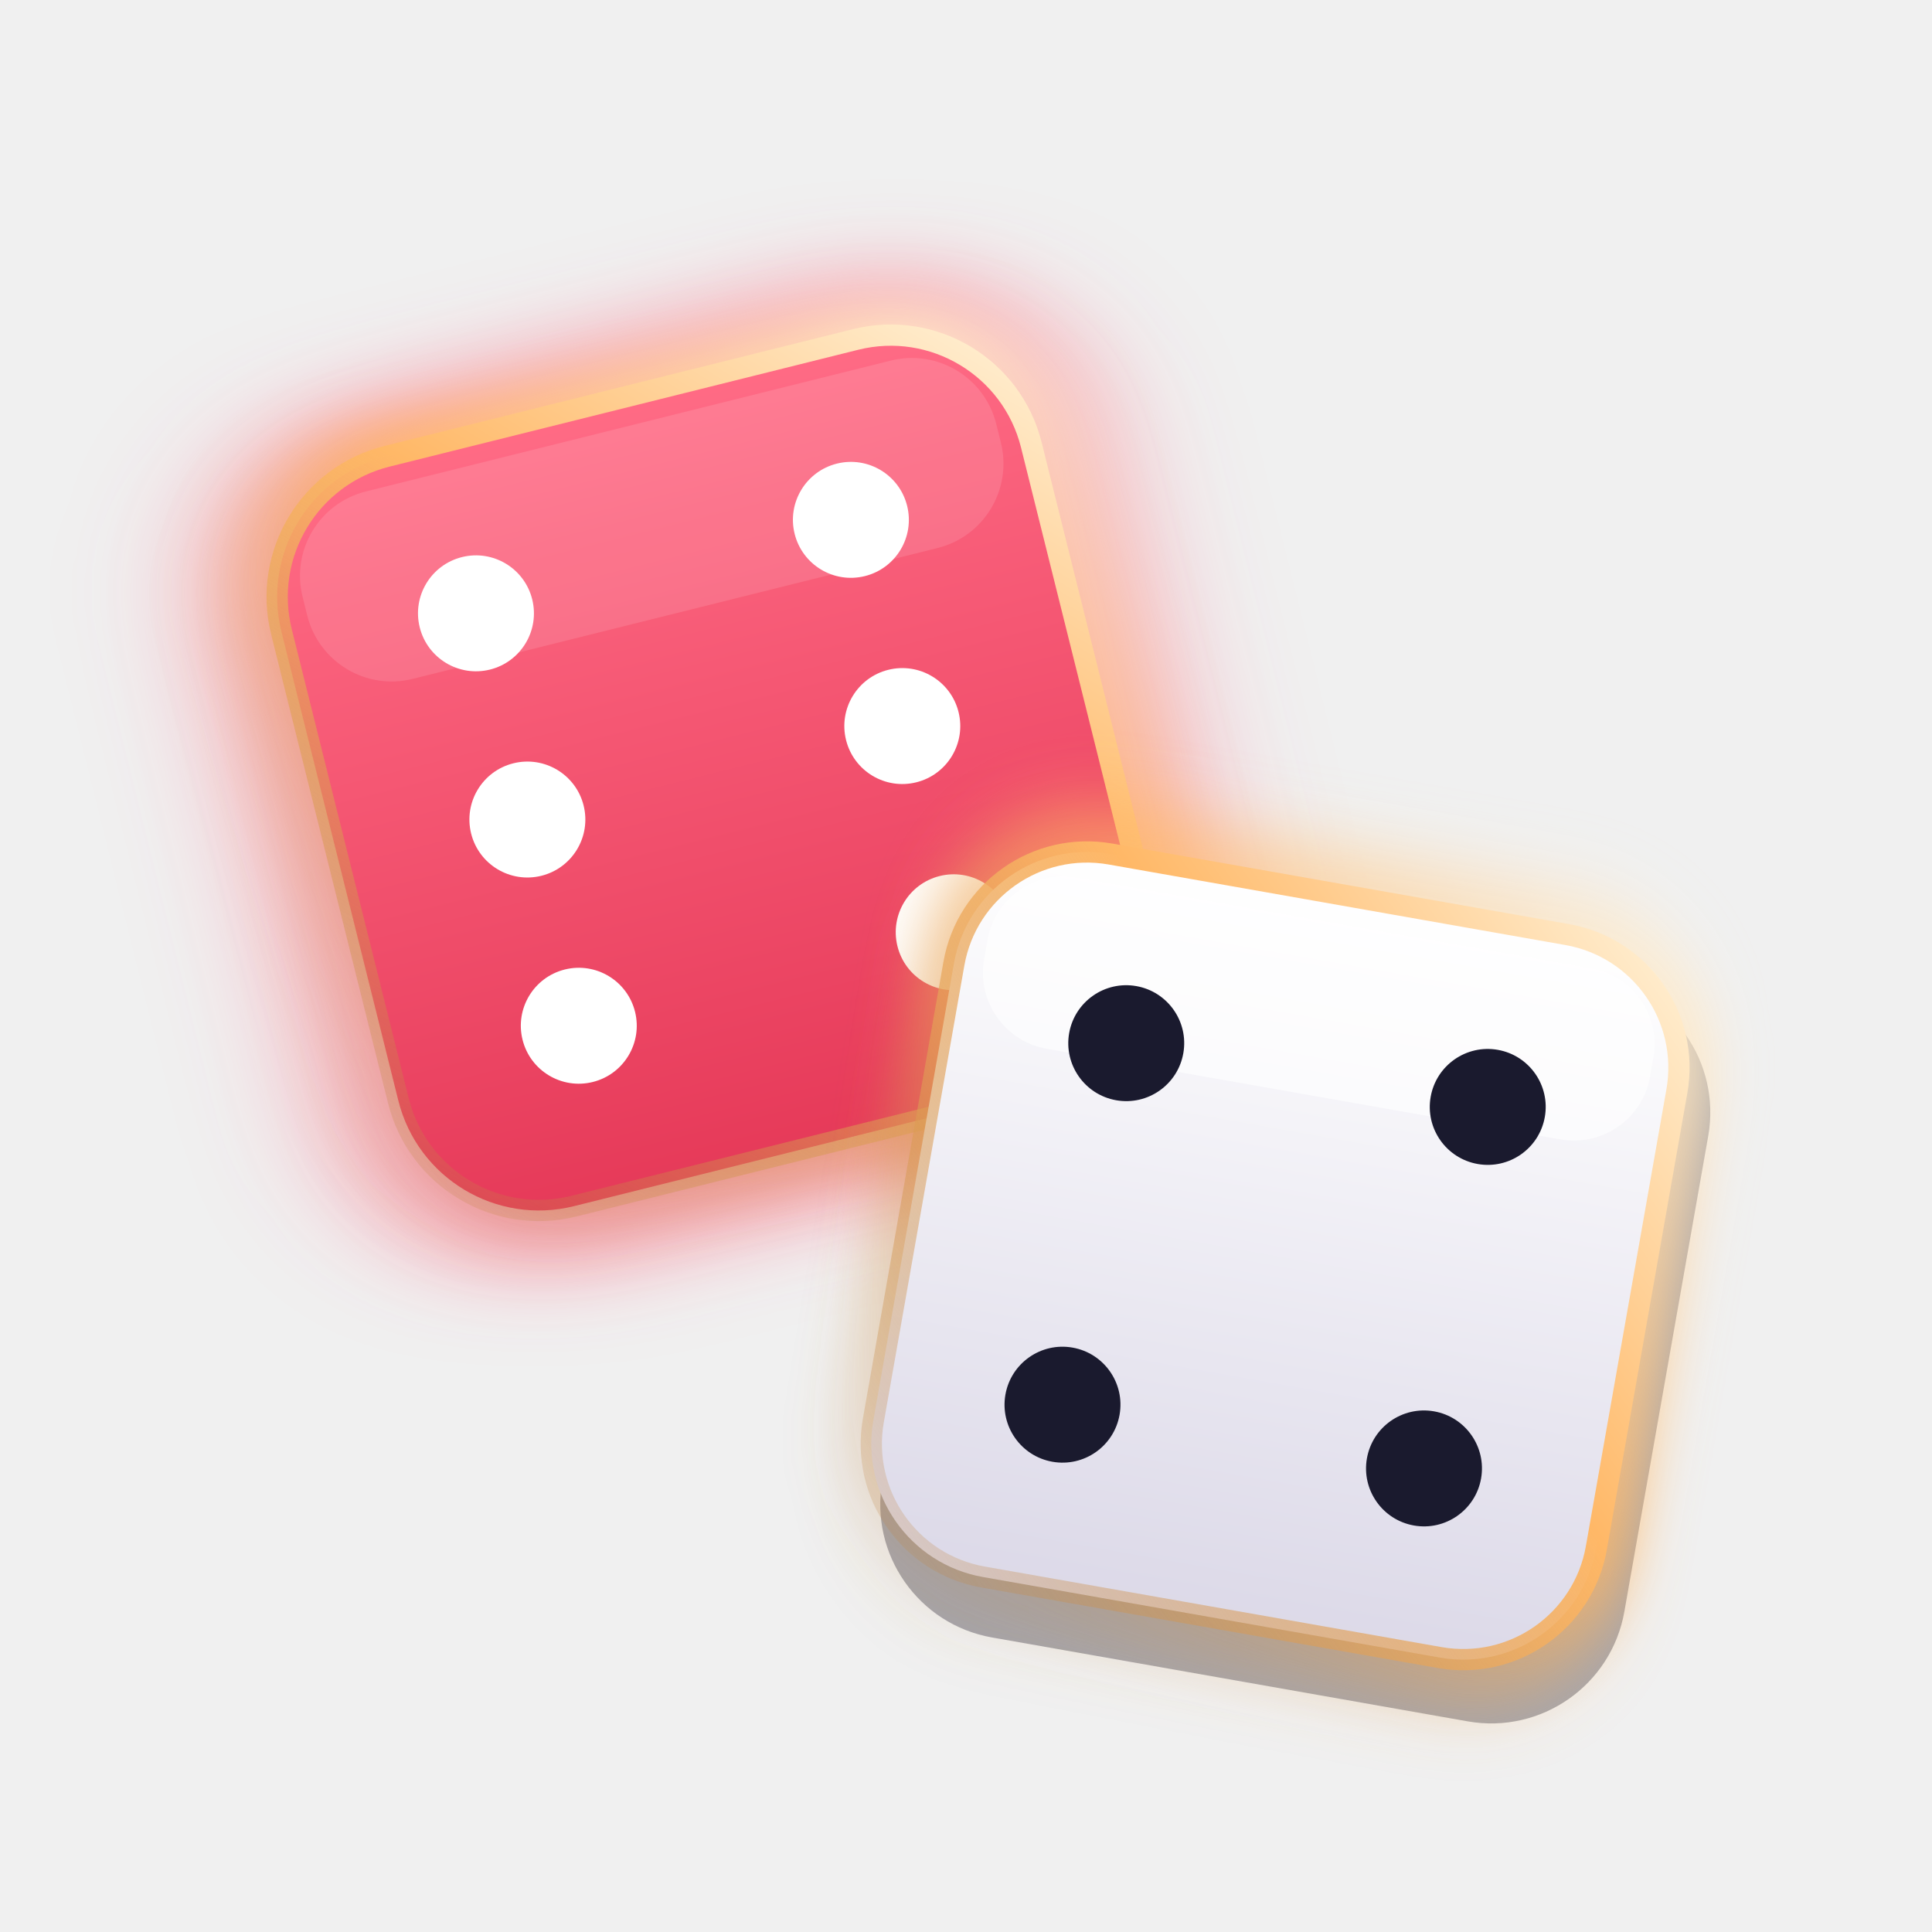
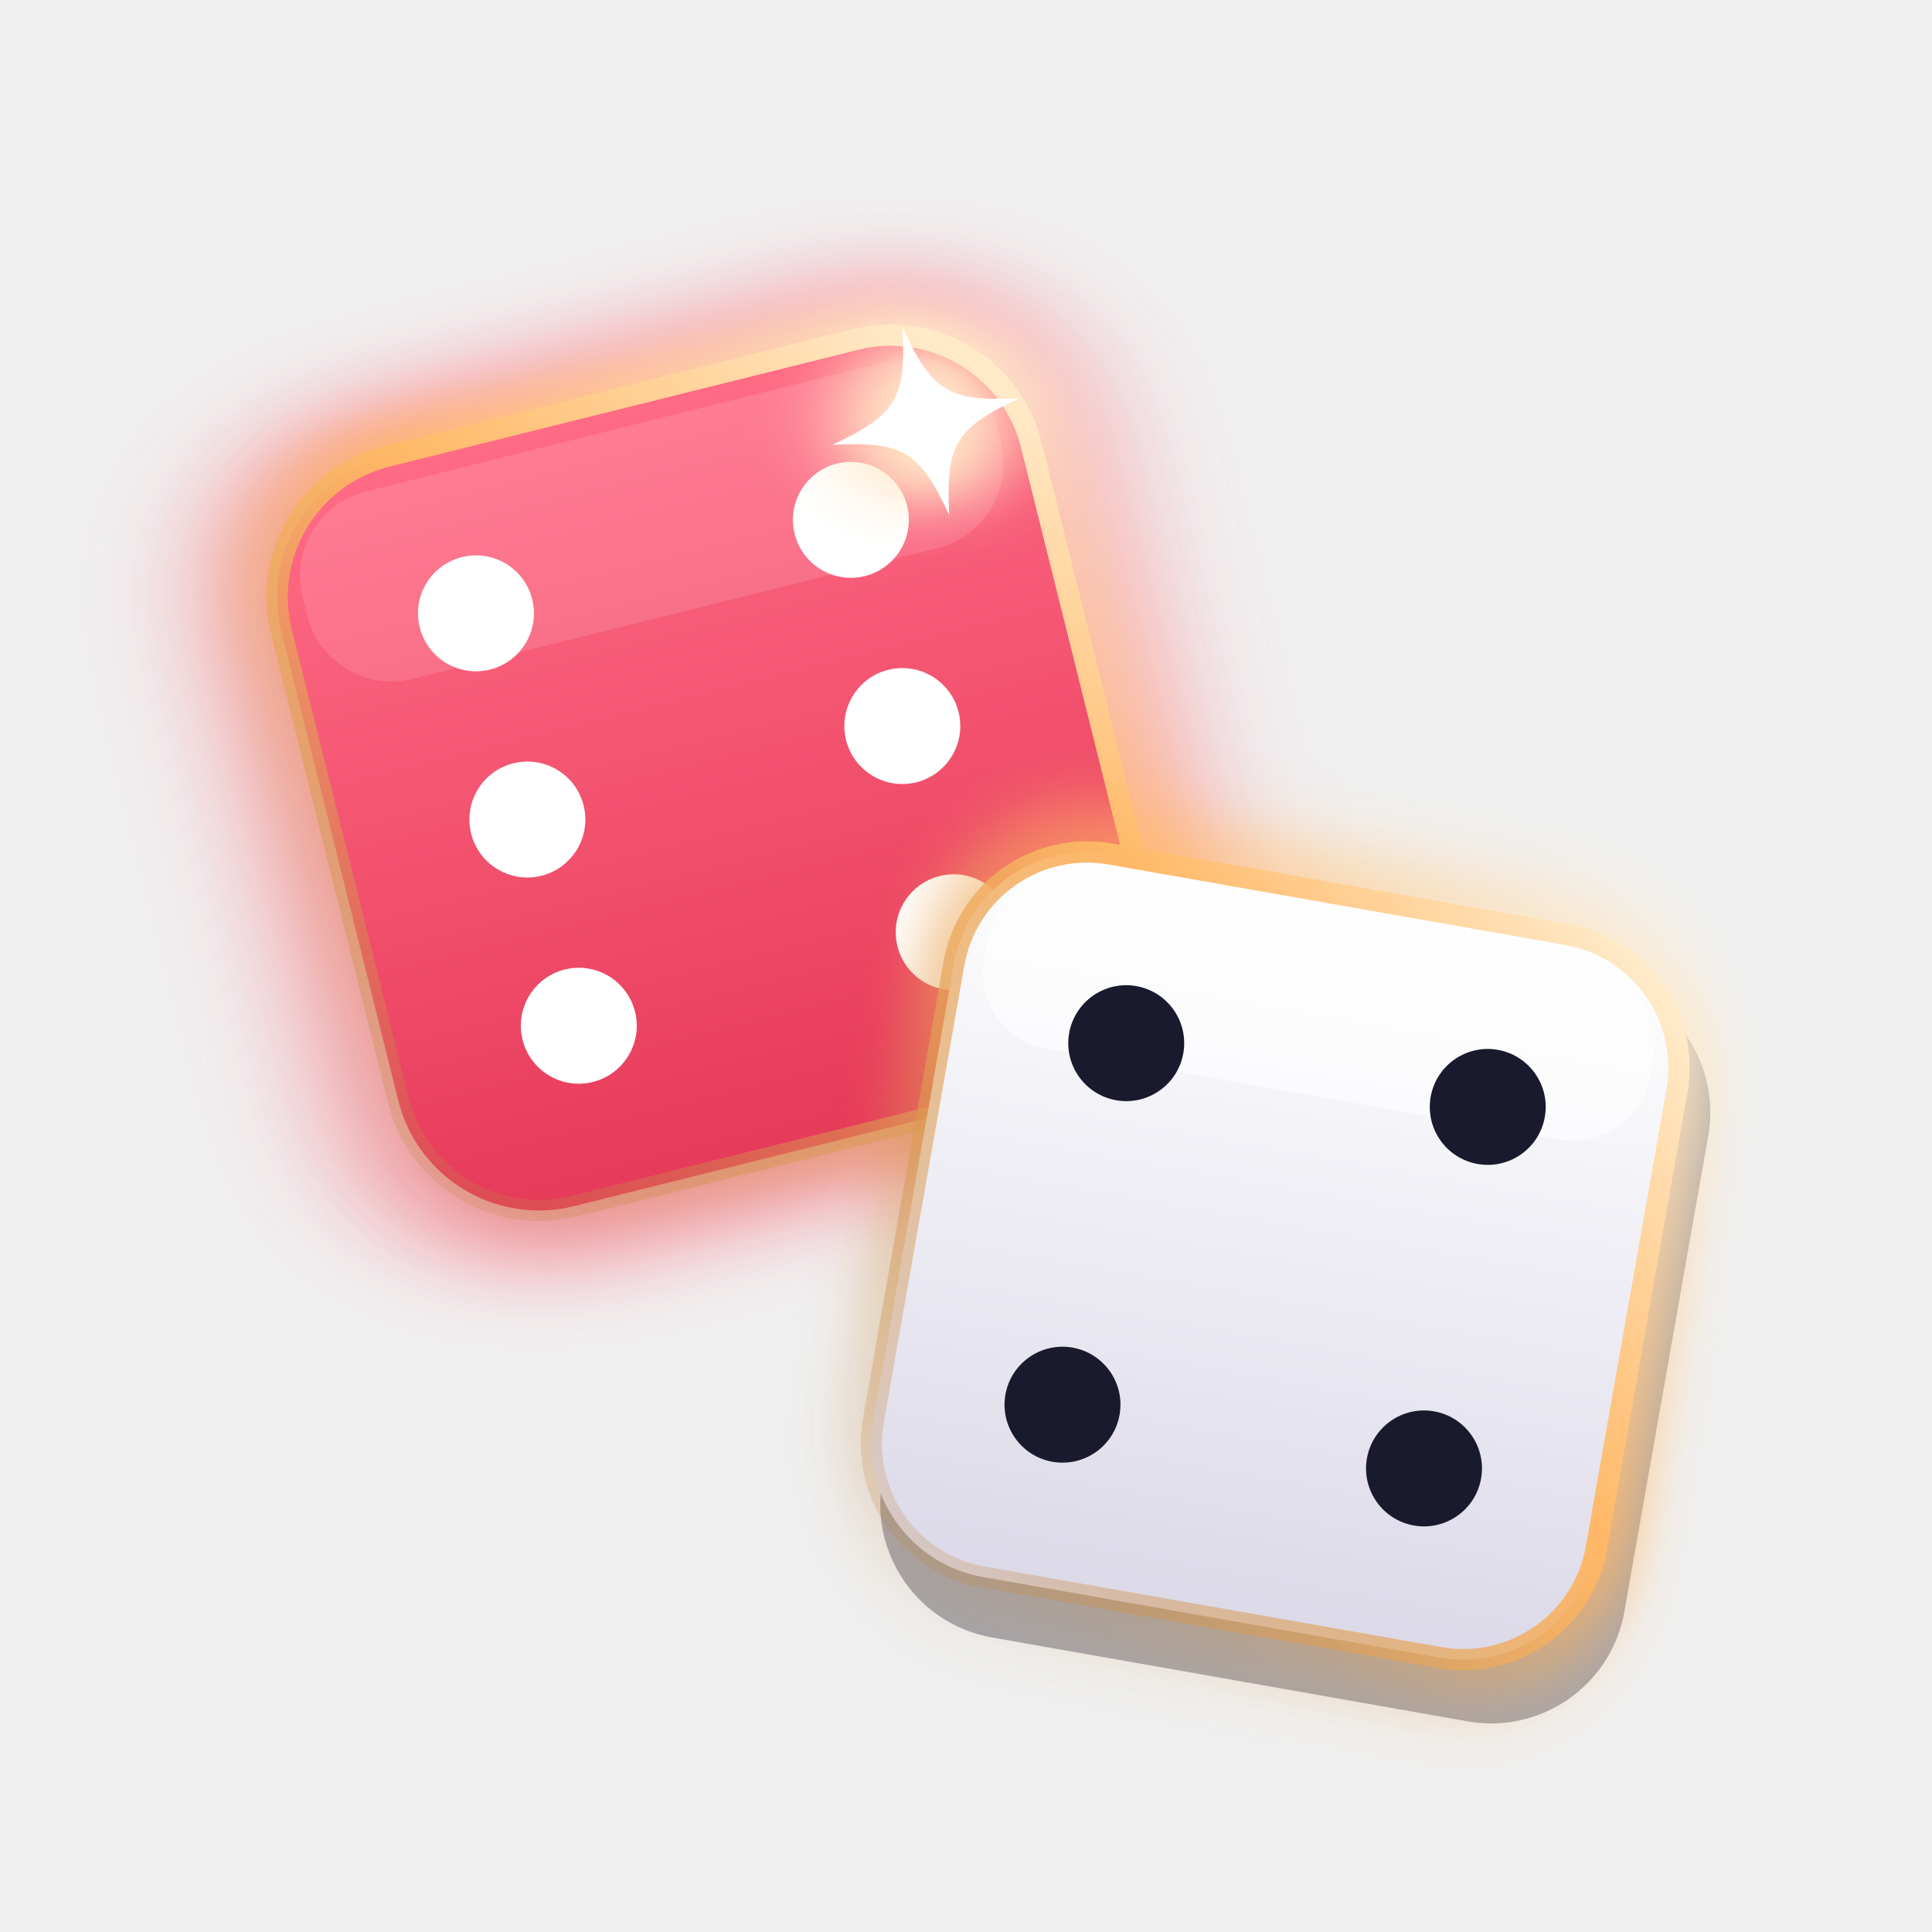
<svg xmlns="http://www.w3.org/2000/svg" viewBox="0 0 200 200" role="img" aria-label="Tensies">
  <defs>
    <filter id="w-glow" x="-50%" y="-50%" width="200%" height="200%">
      <feGaussianBlur stdDeviation="6" />
    </filter>
    <filter id="w-rim" x="-60%" y="-60%" width="220%" height="220%">
      <feGaussianBlur stdDeviation="3.5" />
    </filter>
    <linearGradient id="w-rimg" x1="1" y1="0" x2="0" y2="1">
      <stop offset="0" stop-color="#fff1d6" />
      <stop offset="0.4" stop-color="#ffb867" />
      <stop offset="1" stop-color="#b9803f" stop-opacity="0.15" />
    </linearGradient>
    <linearGradient id="w-pink" x1="0" y1="0" x2="0" y2="1">
      <stop offset="0" stop-color="#ff6b85" />
      <stop offset="1" stop-color="#e63a59" />
    </linearGradient>
    <linearGradient id="w-white" x1="0" y1="0" x2="0" y2="1">
      <stop offset="0" stop-color="#ffffff" />
      <stop offset="1" stop-color="#dcd9e8" />
    </linearGradient>
  </defs>
+   <style>
+     /* Periodic shimmer glint on the red die's top-right corner. */
+     .shimmer      { transform-box: fill-box; transform-origin: center; animation: w-tw  2.6s ease-in-out infinite; }
+     .shimmer-glow { transform-box: fill-box; transform-origin: center; animation: w-twg 2.6s ease-in-out infinite; }
+     @keyframes w-tw {
+       0%, 50%, 100% { opacity: 0; transform: scale(0.25); }
+       66%           { opacity: 1; transform: scale(1); }
+       80%           { opacity: 0; transform: scale(0.5); }
+     }
+     @keyframes w-twg {
+       0%, 50%, 100% { opacity: 0; transform: scale(0.4); }
+       66%           { opacity: 0.6; transform: scale(1.35); }
+       80%           { opacity: 0; transform: scale(0.85); }
+     }
+   </style>
  <g transform="translate(74 80) rotate(-14)" opacity="0.55">
    <rect x="-46" y="-46" width="92" height="92" rx="20" fill="#ff4d6d" filter="url(#w-glow)" />
  </g>
  <g transform="translate(74 80) rotate(-14)">
    <rect x="-40" y="-40" width="80" height="80" rx="15" fill="none" stroke="url(#w-rimg)" stroke-width="6.5" filter="url(#w-rim)" />
    <rect x="-40" y="-40" width="80" height="80" rx="15" fill="url(#w-pink)" stroke="url(#w-rimg)" stroke-width="2.2" />
    <rect x="-37" y="-37" width="74" height="20" rx="9" fill="#ffffff" opacity="0.12" />
    <circle cx="-20" cy="-22" r="6" fill="#fff" />
    <circle cx="-20" cy="0" r="6" fill="#fff" />
    <circle cx="-20" cy="22" r="6" fill="#fff" />
    <circle cx="20" cy="-22" r="6" fill="#fff" />
    <circle cx="20" cy="0" r="6" fill="#fff" />
    <circle cx="20" cy="22" r="6" fill="#fff" />
+     <g transform="translate(30 -30)">
+       <circle class="shimmer-glow" r="9" fill="#ffe9c8" filter="url(#w-rim)" />
+       <path class="shimmer" fill="#ffffff" d="M0,-10 C1.4,-2.8 2.8,-1.4 10,0 C2.8,1.4 1.4,2.8 0,10 C-1.4,2.8 -2.8,1.4 -10,0 C-2.8,-1.4 -1.4,-2.8 0,-10 Z" />
+     </g>
  </g>
  <g transform="translate(132 130) rotate(10)">
    <rect x="-39" y="-39" width="78" height="78" rx="14" fill="#1a1a2e" opacity="0.35" transform="translate(3 5)" />
    <rect x="-38" y="-38" width="76" height="76" rx="14" fill="none" stroke="url(#w-rimg)" stroke-width="6.5" filter="url(#w-rim)" />
    <rect x="-38" y="-38" width="76" height="76" rx="14" fill="url(#w-white)" stroke="url(#w-rimg)" stroke-width="2.2" />
    <rect x="-35" y="-35" width="70" height="18" rx="8" fill="#ffffff" opacity="0.6" />
    <circle cx="-19" cy="-19" r="6" fill="#1a1a2e" />
    <circle cx="19" cy="-19" r="6" fill="#1a1a2e" />
    <circle cx="-19" cy="19" r="6" fill="#1a1a2e" />
    <circle cx="19" cy="19" r="6" fill="#1a1a2e" />
  </g>
</svg>
